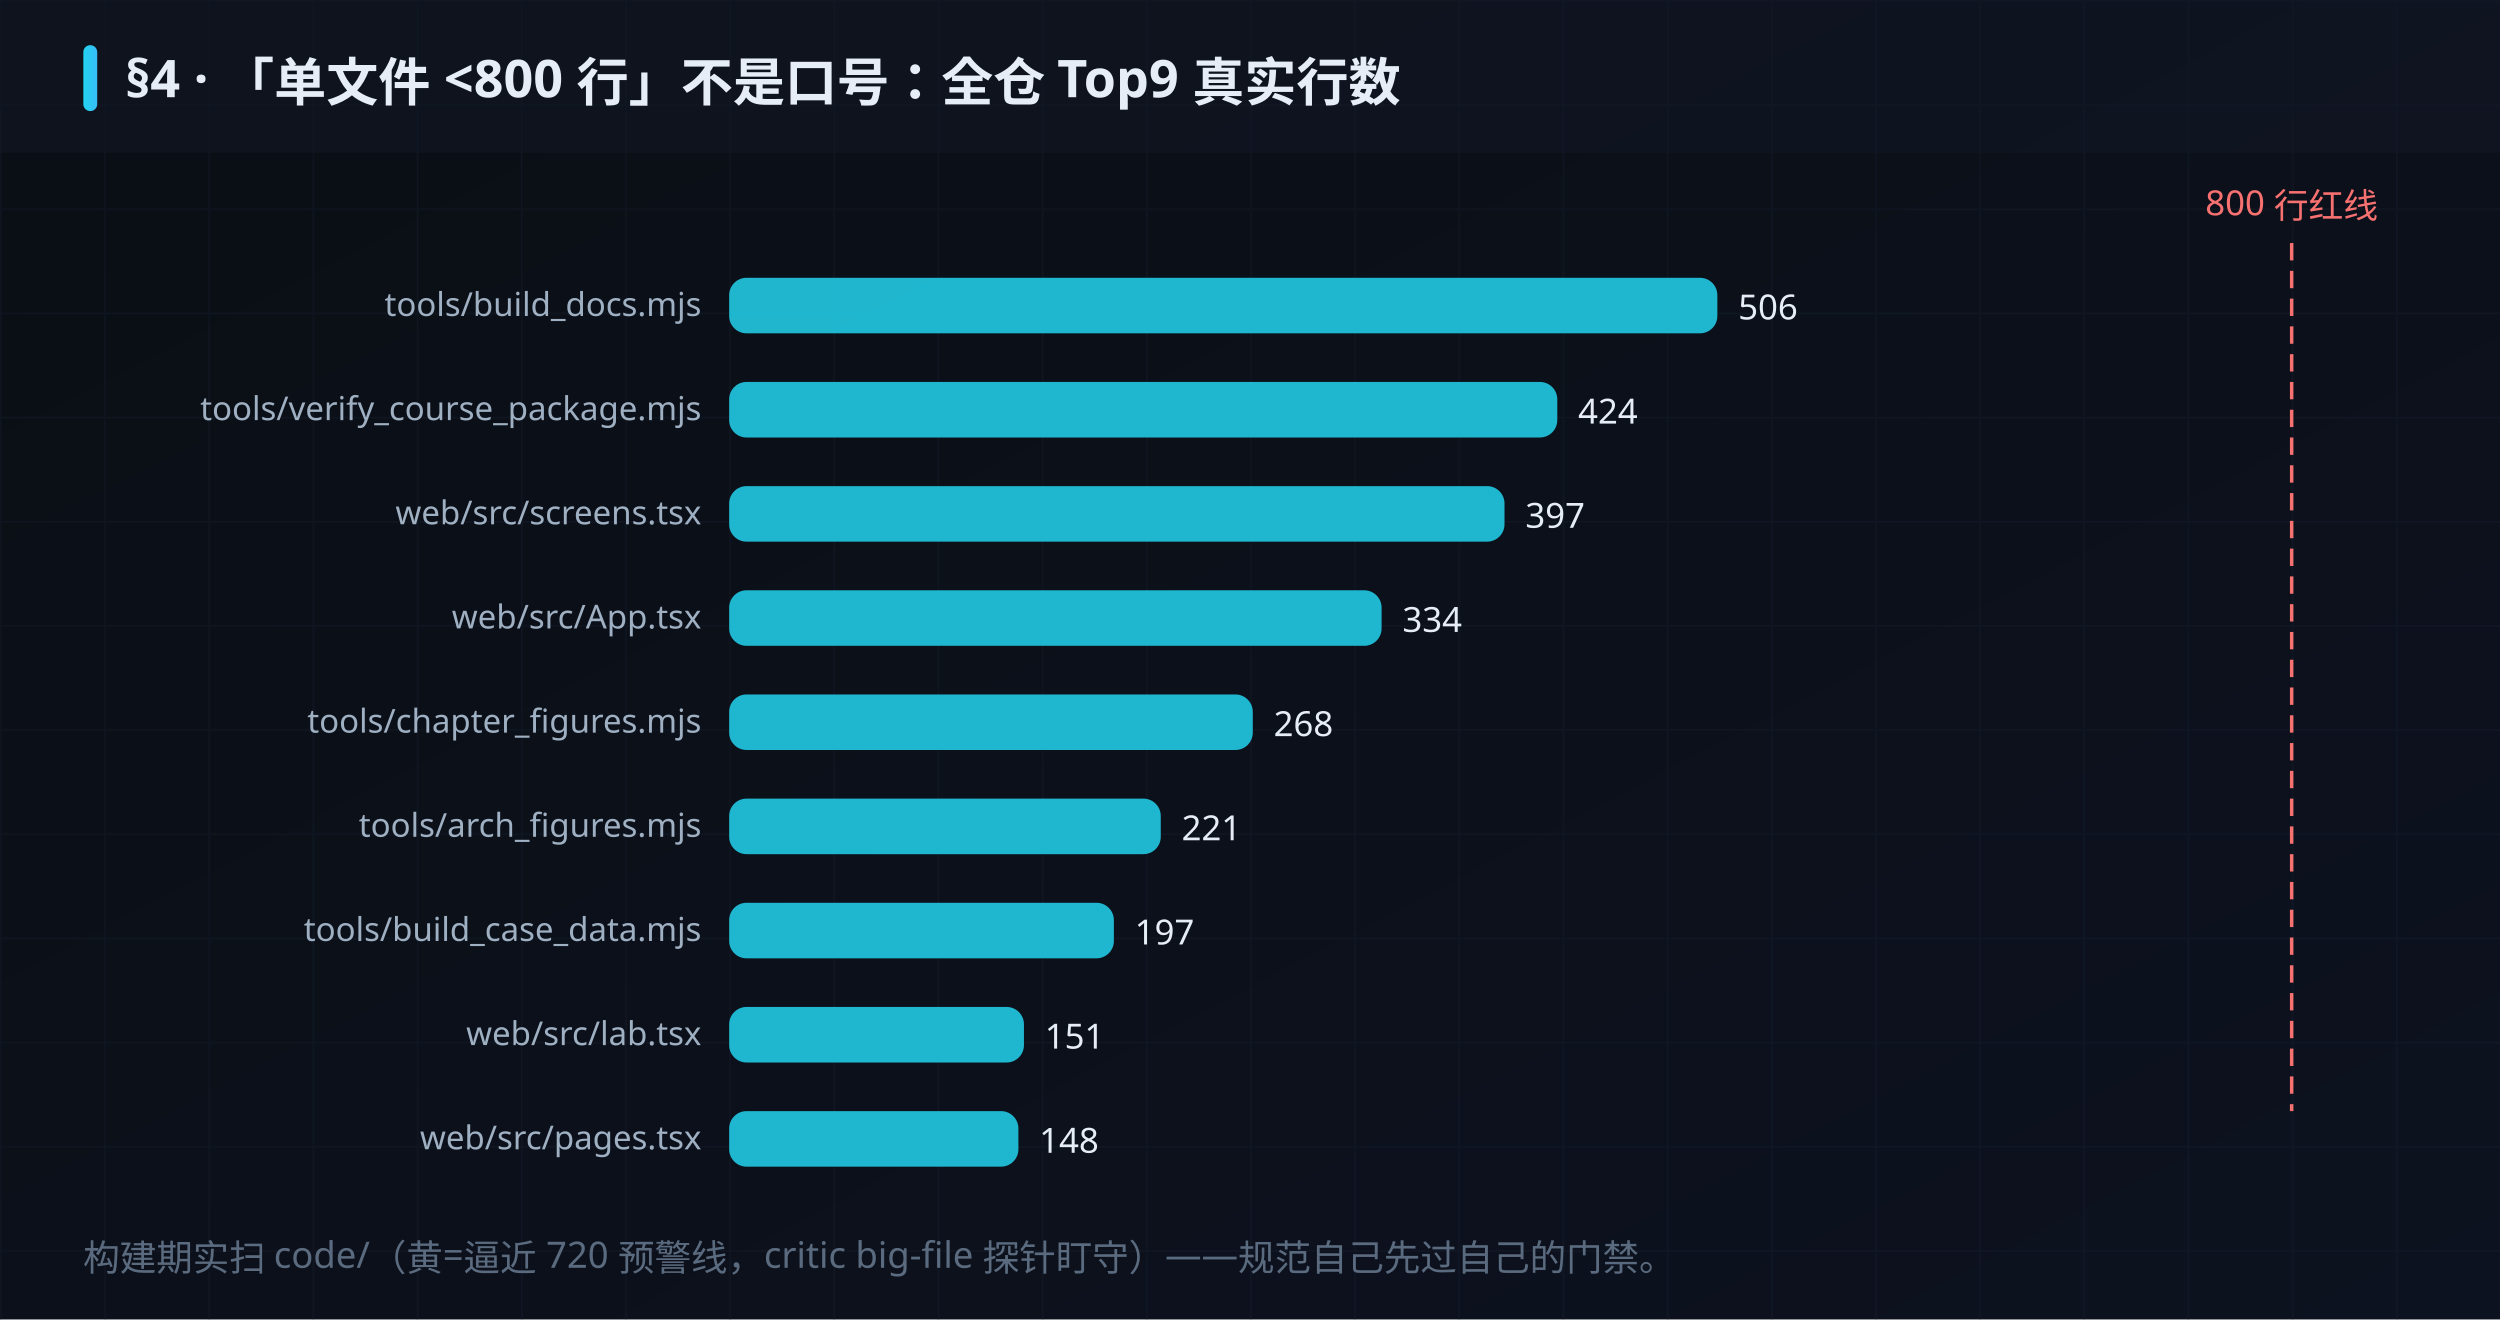
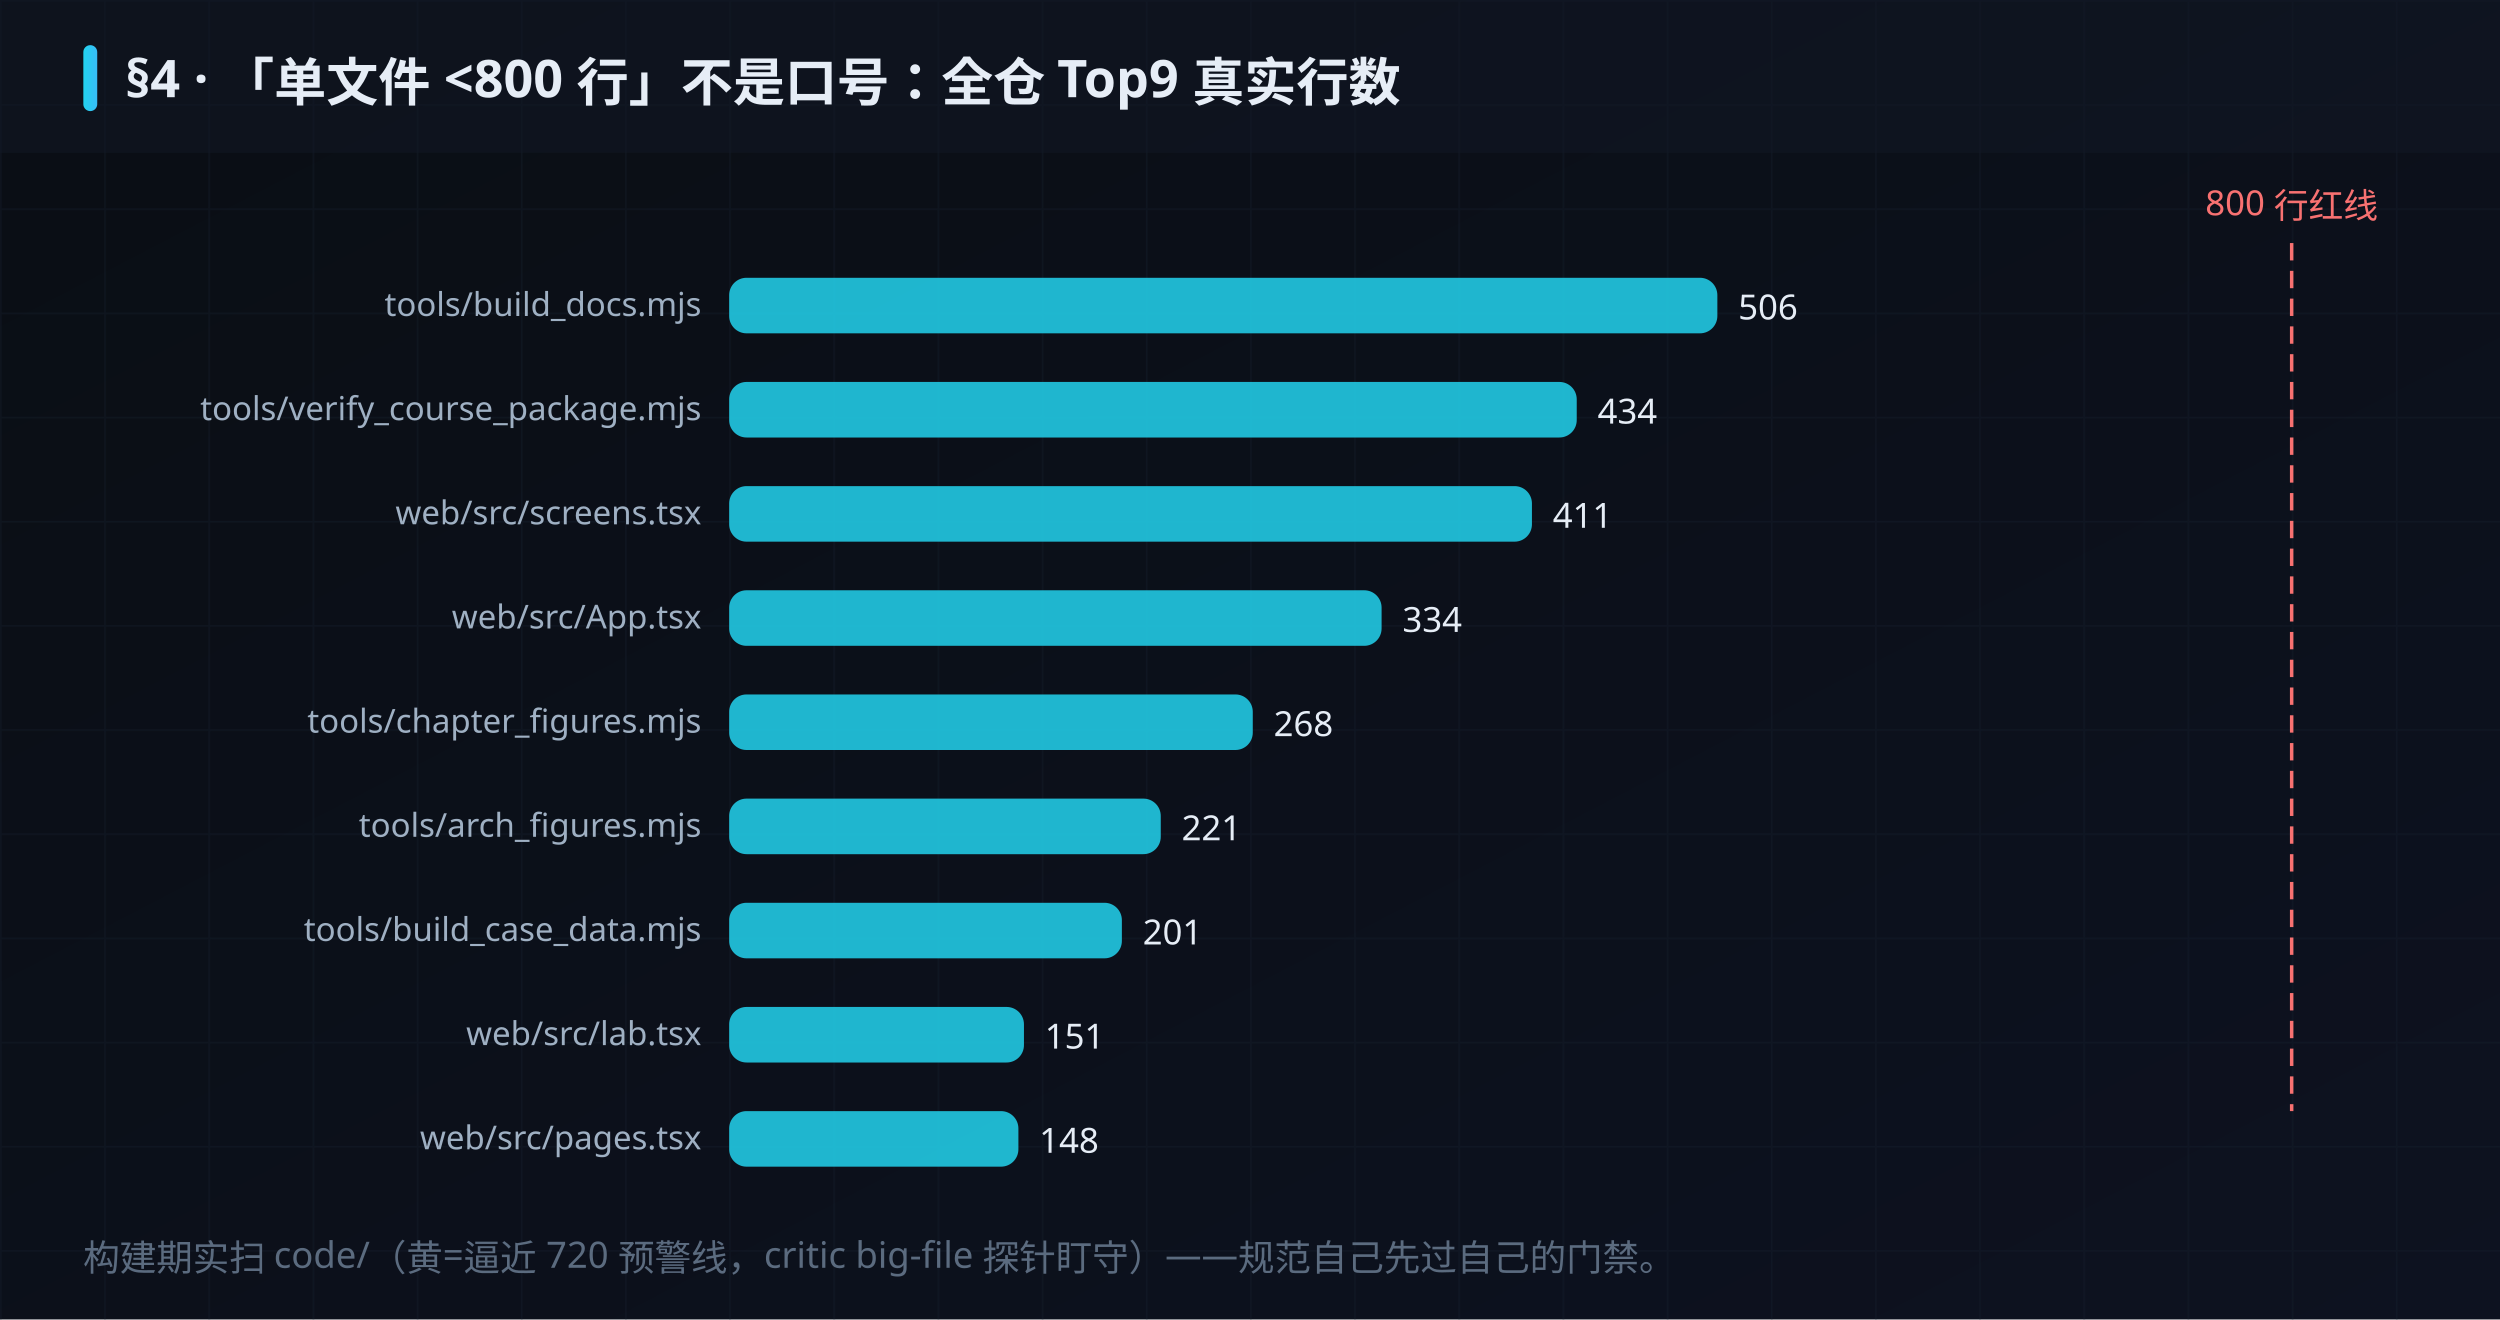
<svg xmlns="http://www.w3.org/2000/svg" viewBox="0 0 720 380" font-family="PingFang SC,Microsoft YaHei,sans-serif">
  <defs>
    <linearGradient id="dbg" x1="0" y1="0" x2="1" y2="1">
      <stop offset="0" stop-color="#0a0e14" />
      <stop offset="1" stop-color="#0d1220" />
    </linearGradient>
    <linearGradient id="dac" x1="0" y1="0" x2="1" y2="0">
      <stop offset="0" stop-color="#22d3ee" />
      <stop offset="1" stop-color="#38bdf8" />
    </linearGradient>
    <pattern id="dgrid" width="30" height="30" patternUnits="userSpaceOnUse">
      <path d="M30 0H0V30" fill="none" stroke="#16202e" stroke-width="1" />
    </pattern>
    <filter id="dsh" x="-20%" y="-20%" width="140%" height="140%">
      <feDropShadow dx="0" dy="1.5" stdDeviation="2.5" flood-color="#000" flood-opacity="0.35" />
    </filter>
  </defs>
  <rect width="720" height="380" fill="url(#dbg)" />
  <rect width="720" height="380" fill="url(#dgrid)" opacity="0.35" />
  <rect x="0" y="0" width="720" height="44" fill="#121826" opacity="0.5" />
  <rect x="24" y="13" width="4" height="19" rx="2" fill="url(#dac)" />
  <text x="36" y="28" font-size="15" font-weight="750" fill="#e6edf6">§4 · 「单文件 &lt;800 行」不是口号：全仓 Top9 真实行数</text>
  <text x="24" y="366" font-size="10.5" fill="#5b6b7f">构建期实扫 code/（黄=逼近 720 预警线，critic big-file 探针盯守）——规范自己先过自己的门禁。</text>
  <line x1="660" y1="70" x2="660" y2="320" stroke="#f87171" stroke-dasharray="5 3" />
  <text x="660" y="62" font-size="10" fill="#f87171" text-anchor="middle">800 行红线</text>
  <text x="202" y="91" font-size="9.5" fill="#9fb0c3" text-anchor="end">tools/build_docs.mjs</text>
  <rect x="210" y="80" width="284.6" height="16" rx="5" fill="#22d3ee" opacity="0.85" />
  <text x="500.6" y="92" font-size="10" fill="#e6edf6">506</text>
  <text x="202" y="121" font-size="9.5" fill="#9fb0c3" text-anchor="end">tools/verify_course_package.mjs</text>
-   <rect x="210" y="110" width="238.5" height="16" rx="5" fill="#22d3ee" opacity="0.85" />
-   <text x="454.5" y="122" font-size="10" fill="#e6edf6">424</text>
+   <rect x="210" y="110" width="244.1" height="16" rx="5" fill="#22d3ee" opacity="0.85" />
+   <text x="460.1" y="122" font-size="10" fill="#e6edf6">434</text>
  <text x="202" y="151" font-size="9.5" fill="#9fb0c3" text-anchor="end">web/src/screens.tsx</text>
-   <rect x="210" y="140" width="223.3" height="16" rx="5" fill="#22d3ee" opacity="0.85" />
-   <text x="439.3" y="152" font-size="10" fill="#e6edf6">397</text>
+   <rect x="210" y="140" width="231.2" height="16" rx="5" fill="#22d3ee" opacity="0.85" />
+   <text x="447.2" y="152" font-size="10" fill="#e6edf6">411</text>
  <text x="202" y="181" font-size="9.5" fill="#9fb0c3" text-anchor="end">web/src/App.tsx</text>
  <rect x="210" y="170" width="187.9" height="16" rx="5" fill="#22d3ee" opacity="0.85" />
  <text x="403.9" y="182" font-size="10" fill="#e6edf6">334</text>
  <text x="202" y="211" font-size="9.5" fill="#9fb0c3" text-anchor="end">tools/chapter_figures.mjs</text>
  <rect x="210" y="200" width="150.8" height="16" rx="5" fill="#22d3ee" opacity="0.85" />
  <text x="366.8" y="212" font-size="10" fill="#e6edf6">268</text>
  <text x="202" y="241" font-size="9.5" fill="#9fb0c3" text-anchor="end">tools/arch_figures.mjs</text>
  <rect x="210" y="230" width="124.3" height="16" rx="5" fill="#22d3ee" opacity="0.85" />
  <text x="340.3" y="242" font-size="10" fill="#e6edf6">221</text>
  <text x="202" y="271" font-size="9.5" fill="#9fb0c3" text-anchor="end">tools/build_case_data.mjs</text>
-   <rect x="210" y="260" width="110.8" height="16" rx="5" fill="#22d3ee" opacity="0.85" />
-   <text x="326.8" y="272" font-size="10" fill="#e6edf6">197</text>
+   <rect x="210" y="260" width="113.1" height="16" rx="5" fill="#22d3ee" opacity="0.85" />
+   <text x="329.1" y="272" font-size="10" fill="#e6edf6">201</text>
  <text x="202" y="301" font-size="9.5" fill="#9fb0c3" text-anchor="end">web/src/lab.tsx</text>
  <rect x="210" y="290" width="84.9" height="16" rx="5" fill="#22d3ee" opacity="0.85" />
  <text x="300.9" y="302" font-size="10" fill="#e6edf6">151</text>
  <text x="202" y="331" font-size="9.5" fill="#9fb0c3" text-anchor="end">web/src/pages.tsx</text>
  <rect x="210" y="320" width="83.3" height="16" rx="5" fill="#22d3ee" opacity="0.85" />
  <text x="299.3" y="332" font-size="10" fill="#e6edf6">148</text>
</svg>
